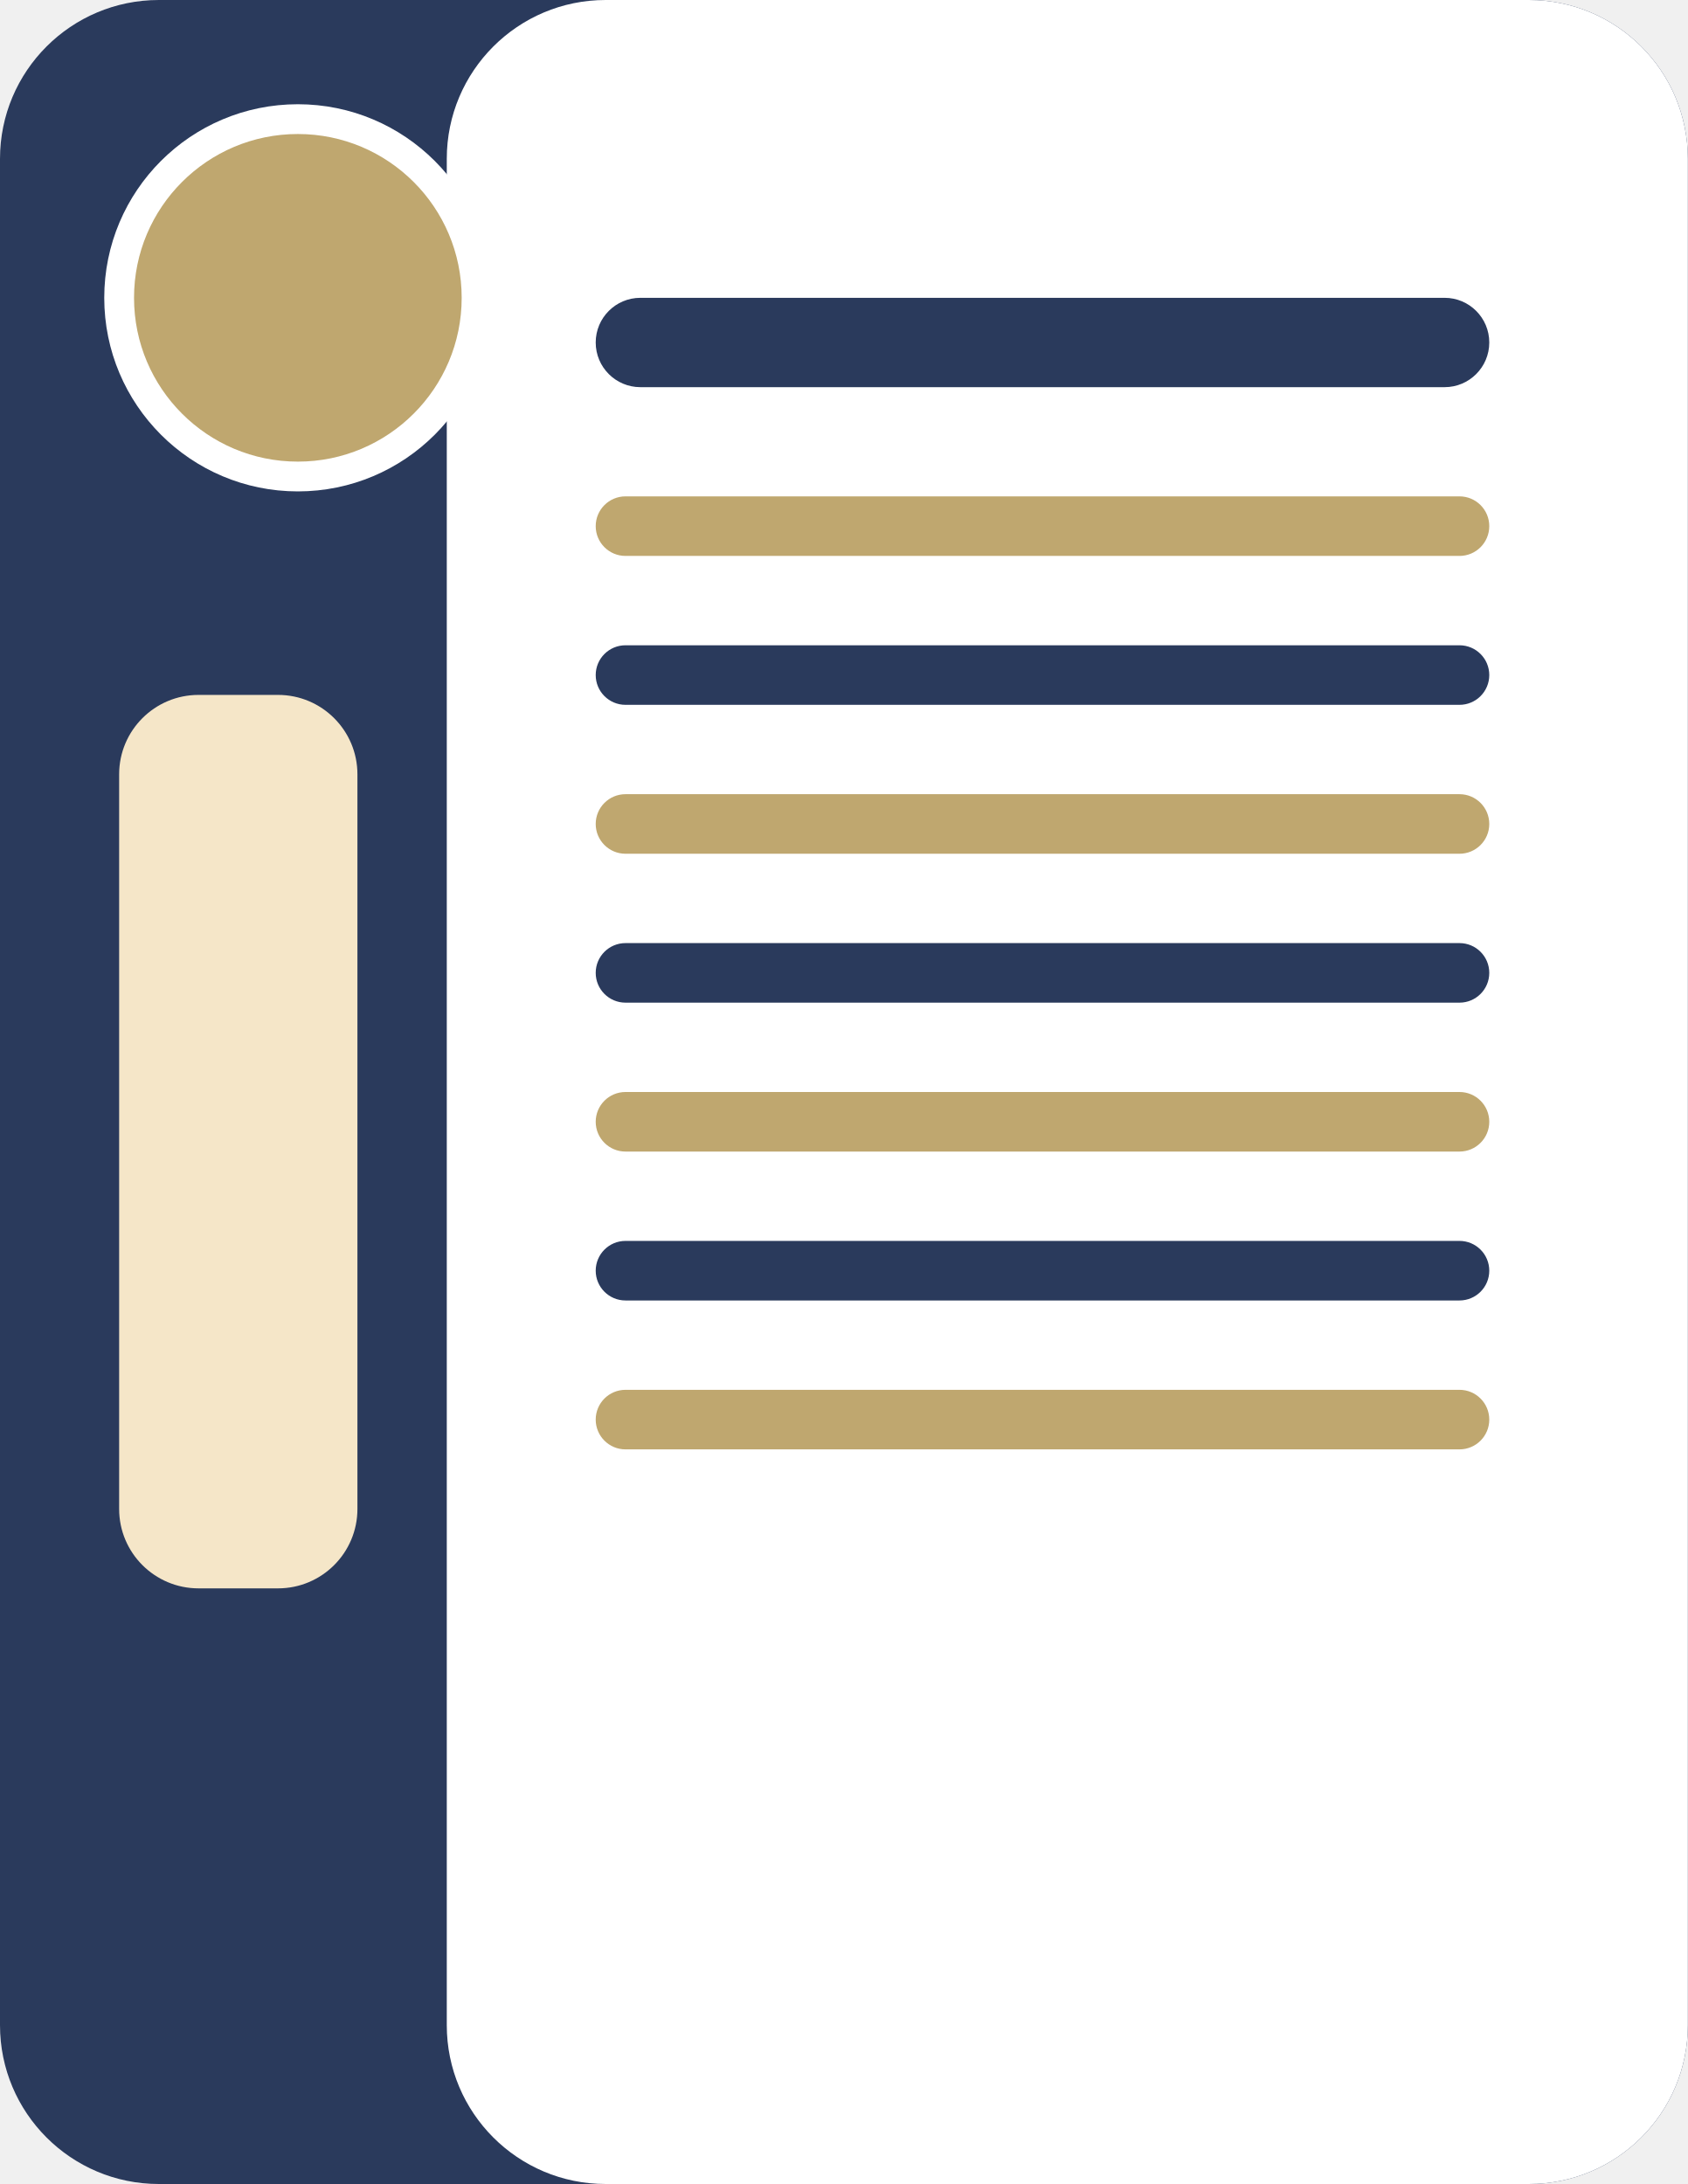
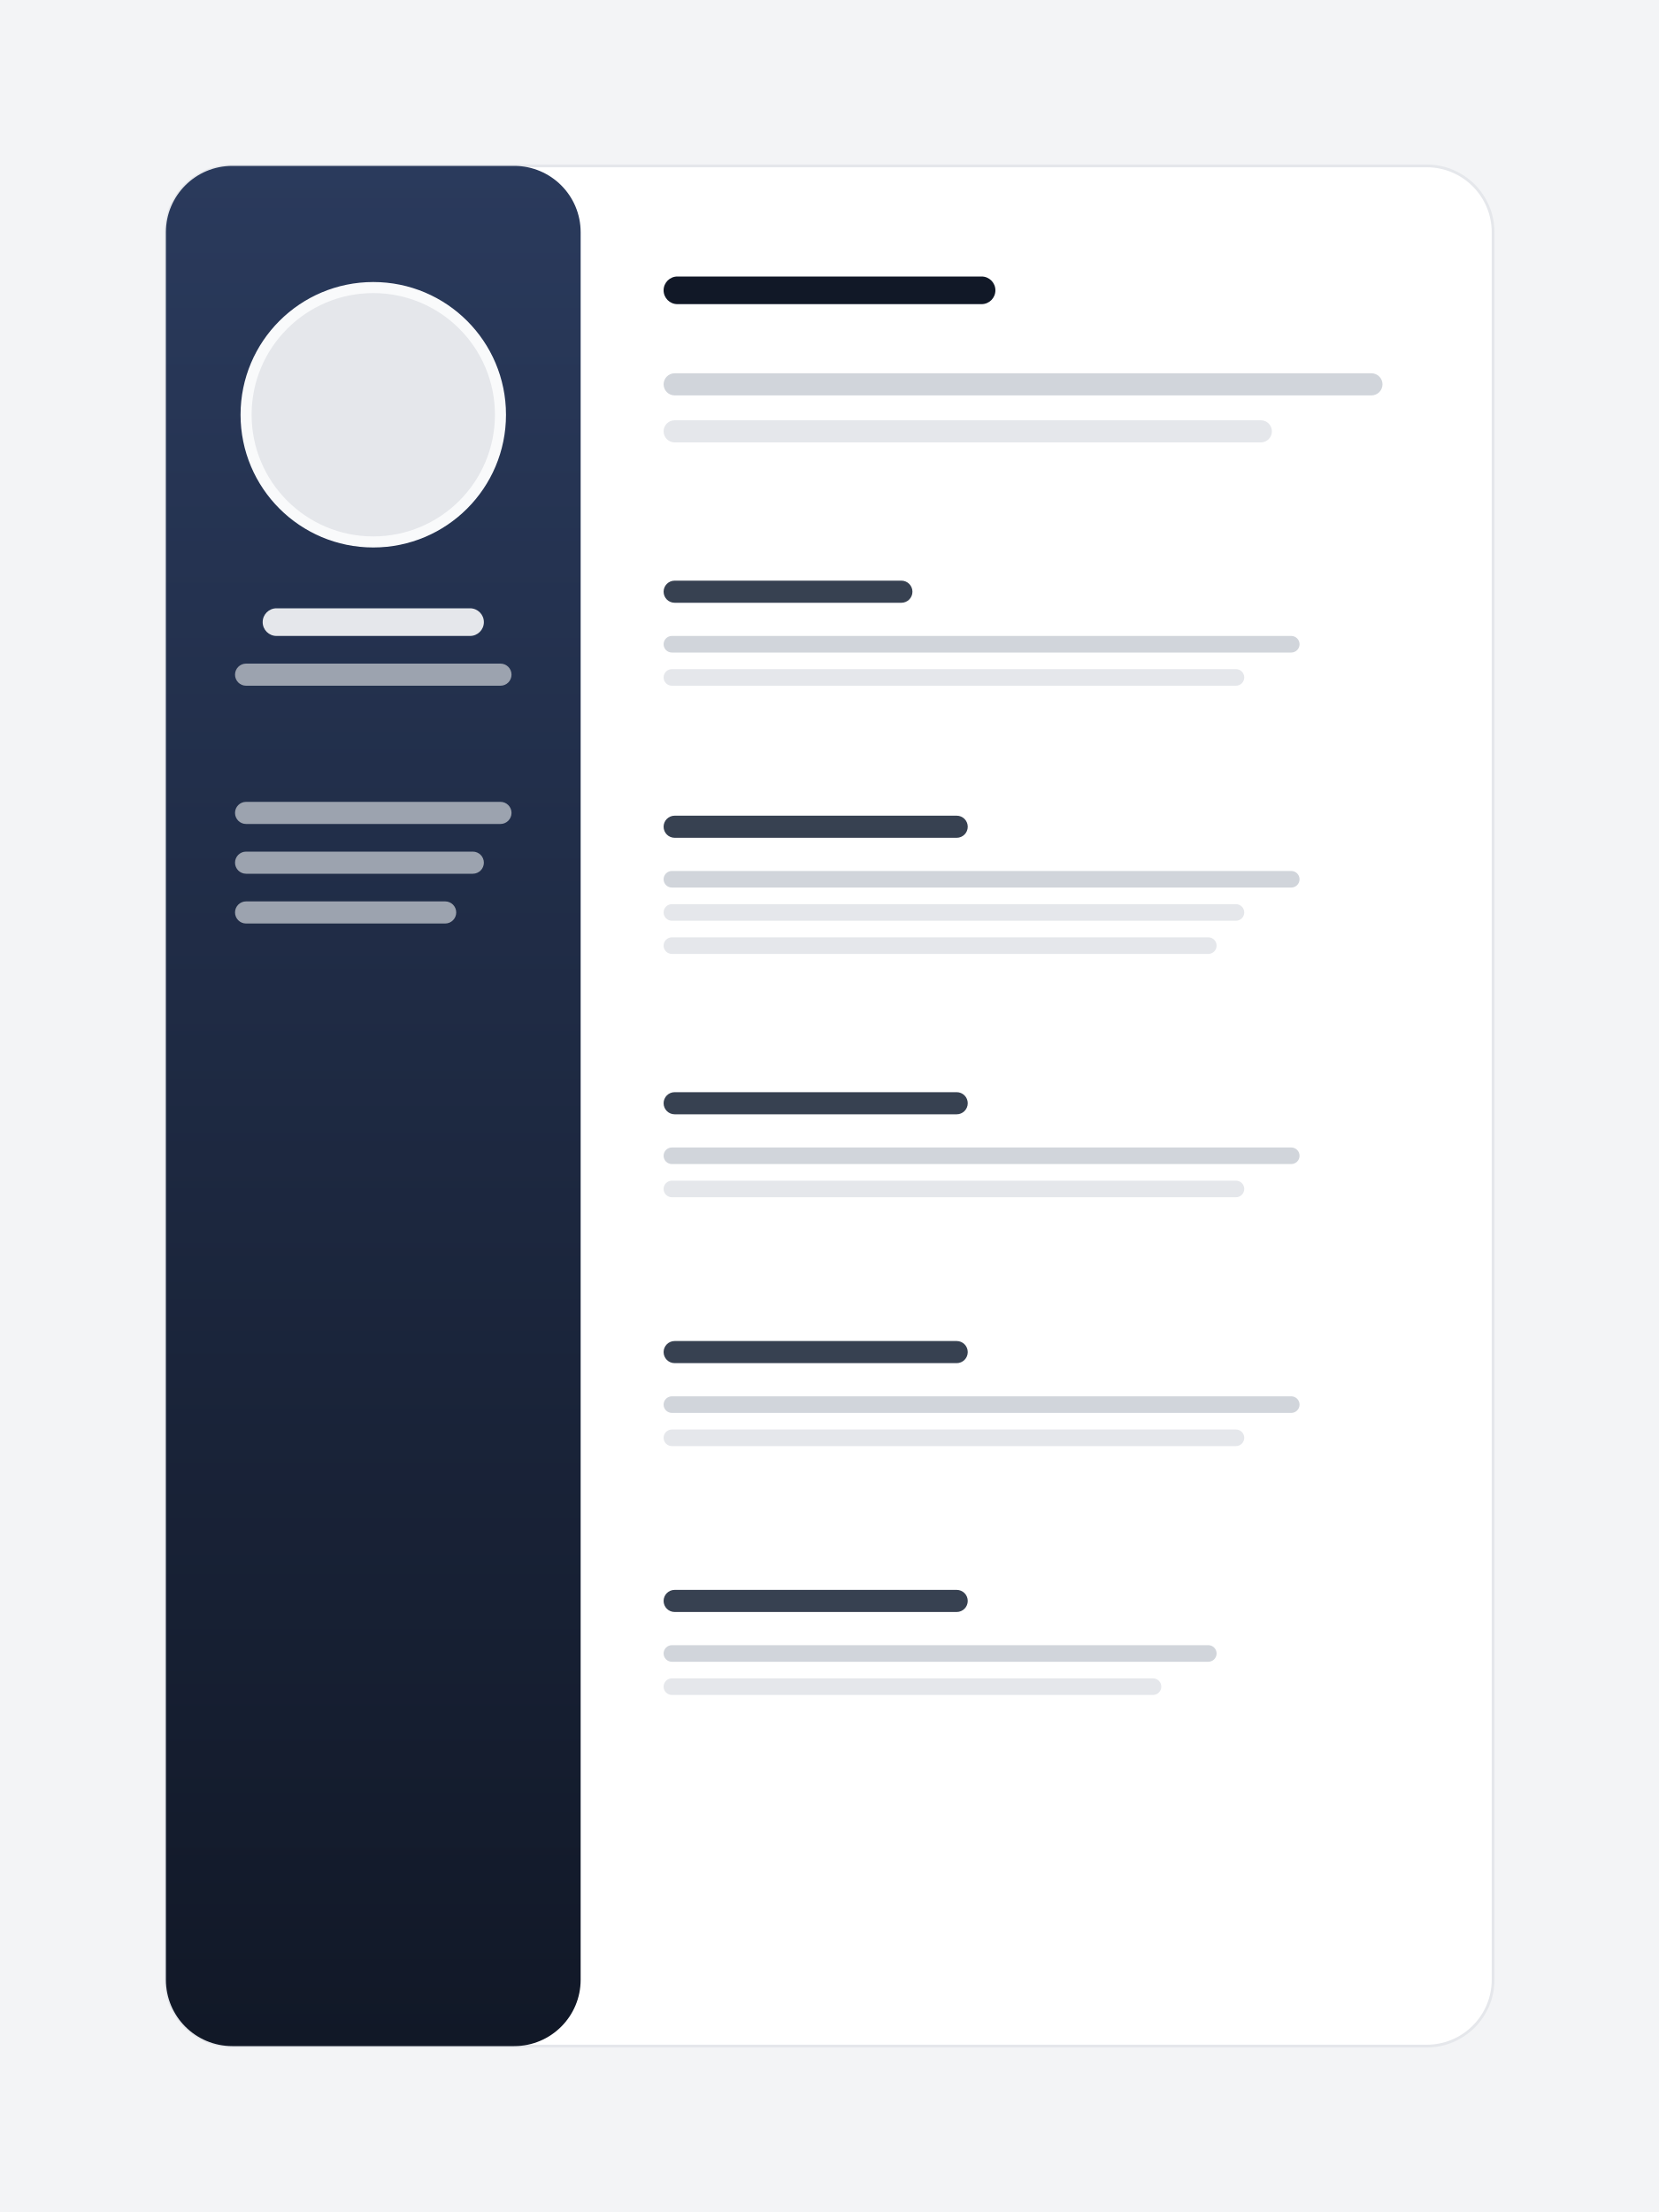
- <svg xmlns="http://www.w3.org/2000/svg" width="340" height="440" viewBox="0 0 340 440" fill="none">
-   <rect width="340" height="440" rx="32" fill="#2A3A5C" />
-   <rect x="90" y="0" width="250" height="440" rx="32" fill="#fff" />
-   <circle cx="60" cy="60" r="36" fill="#BFA76F" stroke="#fff" stroke-width="6" />
-   <rect x="24" y="140" width="48" height="180" rx="16" fill="#F5E6C8" />
-   <rect x="120" y="60" width="180" height="18" rx="9" fill="#2A3A5C" />
-   <rect x="120" y="100" width="180" height="12" rx="6" fill="#BFA76F" />
-   <rect x="120" y="130" width="180" height="12" rx="6" fill="#2A3A5C" />
-   <rect x="120" y="160" width="180" height="12" rx="6" fill="#BFA76F" />
-   <rect x="120" y="190" width="180" height="12" rx="6" fill="#2A3A5C" />
-   <rect x="120" y="220" width="180" height="12" rx="6" fill="#BFA76F" />
-   <rect x="120" y="250" width="180" height="12" rx="6" fill="#2A3A5C" />
-   <rect x="120" y="280" width="180" height="12" rx="6" fill="#BFA76F" />
+ <svg xmlns="http://www.w3.org/2000/svg" width="600" height="800" viewBox="0 0 600 800" role="img" aria-labelledby="title desc">
+   <defs>
+     <linearGradient id="sidebarGradient" x1="0" y1="0" x2="0" y2="1">
+       <stop offset="0%" stop-color="#2A3A5C" />
+       <stop offset="100%" stop-color="#111827" />
+     </linearGradient>
+   </defs>
+   <rect x="0" y="0" width="600" height="800" fill="#f3f4f6" />
+   <rect x="60" y="60" width="480" height="680" rx="24" fill="#ffffff" stroke="#e5e7eb" />
+   <rect x="60" y="60" width="150" height="680" rx="24" fill="url(#sidebarGradient)" />
+   <circle cx="135" cy="150" r="46" fill="#e5e7eb" stroke="#f9fafb" stroke-width="4" />
+   <rect x="95" y="220" width="80" height="10" rx="5" fill="#e5e7eb" />
+   <rect x="85" y="240" width="100" height="8" rx="4" fill="#9ca3af" />
+   <rect x="85" y="290" width="100" height="8" rx="4" fill="#9ca3af" />
+   <rect x="85" y="308" width="90" height="8" rx="4" fill="#9ca3af" />
+   <rect x="85" y="326" width="80" height="8" rx="4" fill="#9ca3af" />
+   <rect x="240" y="100" width="120" height="10" rx="5" fill="#111827" />
+   <rect x="240" y="135" width="260" height="8" rx="4" fill="#d1d5db" />
+   <rect x="240" y="152" width="220" height="8" rx="4" fill="#e5e7eb" />
+   <rect x="240" y="210" width="90" height="8" rx="4" fill="#374151" />
+   <rect x="240" y="230" width="230" height="6" rx="3" fill="#d1d5db" />
+   <rect x="240" y="242" width="210" height="6" rx="3" fill="#e5e7eb" />
+   <rect x="240" y="295" width="110" height="8" rx="4" fill="#374151" />
+   <rect x="240" y="315" width="230" height="6" rx="3" fill="#d1d5db" />
+   <rect x="240" y="327" width="210" height="6" rx="3" fill="#e5e7eb" />
+   <rect x="240" y="339" width="200" height="6" rx="3" fill="#e5e7eb" />
+   <rect x="240" y="395" width="110" height="8" rx="4" fill="#374151" />
+   <rect x="240" y="415" width="230" height="6" rx="3" fill="#d1d5db" />
+   <rect x="240" y="427" width="210" height="6" rx="3" fill="#e5e7eb" />
+   <rect x="240" y="485" width="110" height="8" rx="4" fill="#374151" />
+   <rect x="240" y="505" width="230" height="6" rx="3" fill="#d1d5db" />
+   <rect x="240" y="517" width="210" height="6" rx="3" fill="#e5e7eb" />
+   <rect x="240" y="575" width="110" height="8" rx="4" fill="#374151" />
+   <rect x="240" y="595" width="200" height="6" rx="3" fill="#d1d5db" />
+   <rect x="240" y="607" width="180" height="6" rx="3" fill="#e5e7eb" />
</svg>
